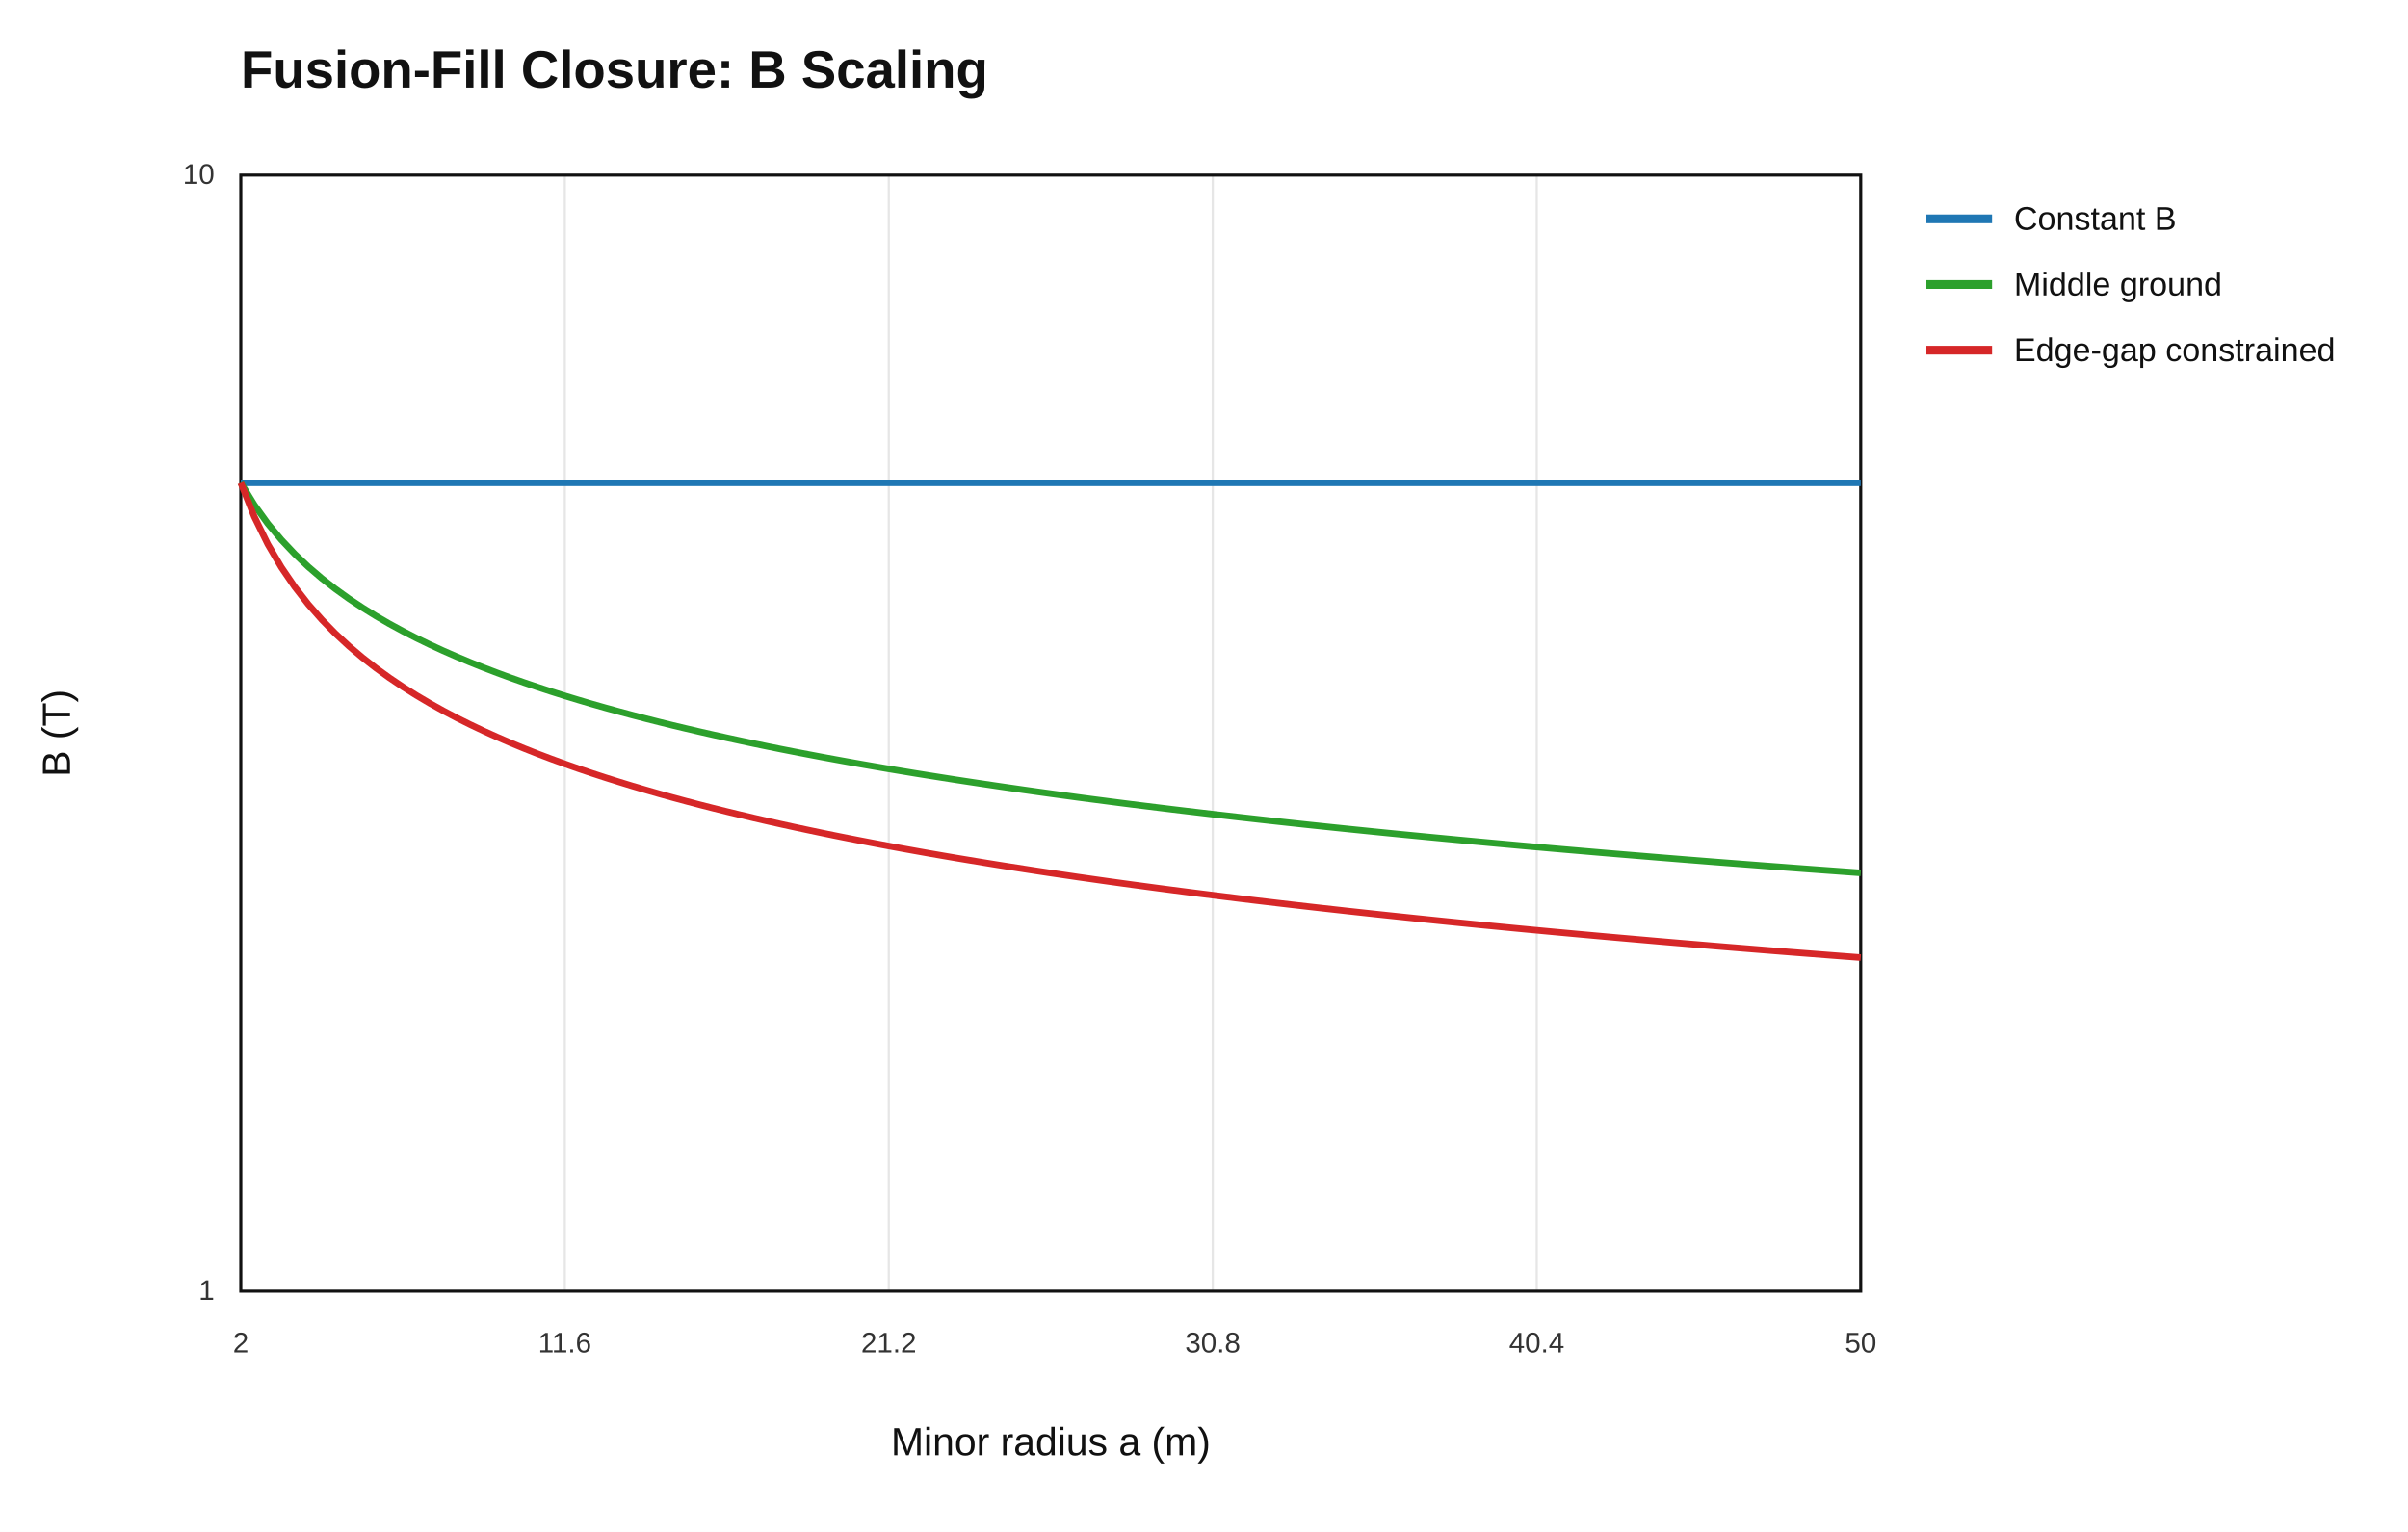
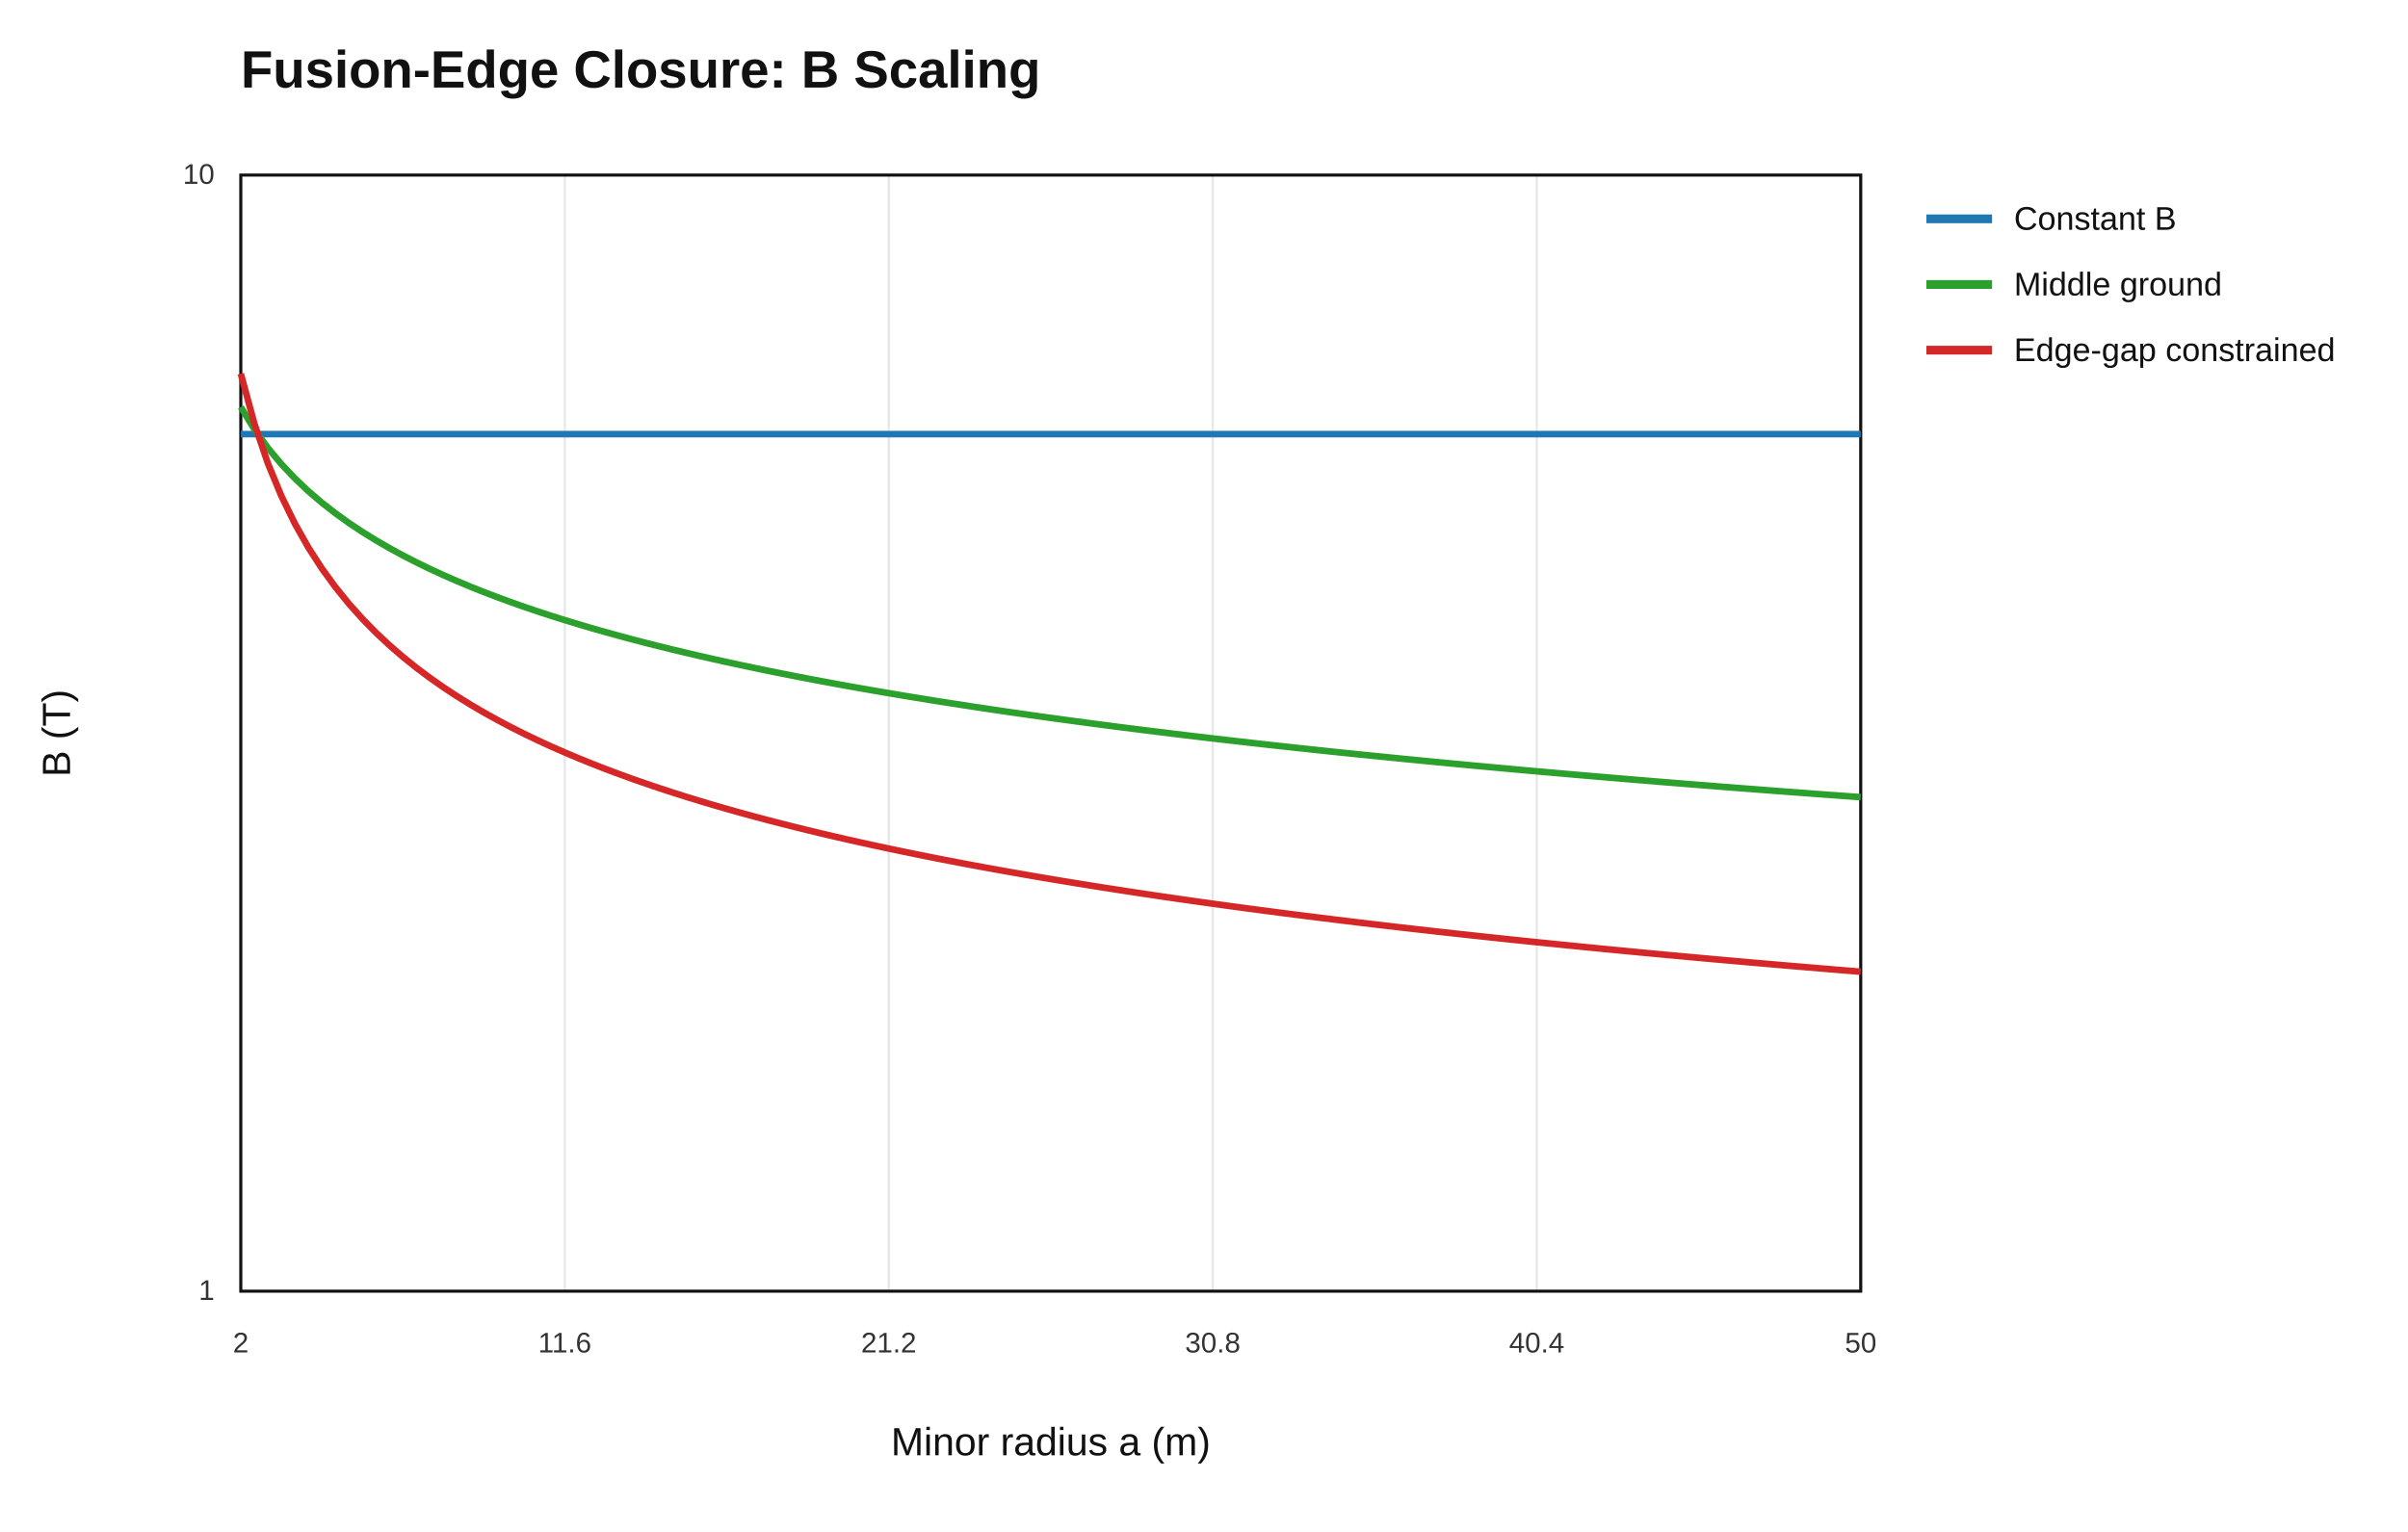
<svg xmlns="http://www.w3.org/2000/svg" width="1100" height="700" viewBox="0 0 1100 700">
  <rect width="100%" height="100%" fill="#ffffff" />
-   <text x="110" y="40" font-family="Arial, sans-serif" font-size="24" font-weight="700" fill="#111">Fusion-Fill Closure: B Scaling</text>
+   <text x="110" y="40" font-family="Arial, sans-serif" font-size="24" font-weight="700" fill="#111">Fusion-Edge Closure: B Scaling</text>
  <text x="480.0" y="665" text-anchor="middle" font-family="Arial, sans-serif" font-size="18" fill="#111">Minor radius a (m)</text>
  <text x="32" y="335.0" transform="rotate(-90 32 335.0)" text-anchor="middle" font-family="Arial, sans-serif" font-size="18" fill="#111">B (T)</text>
  <line x1="110.00" y1="80" x2="110.00" y2="590" stroke="#e6e6e6" stroke-width="1" />
  <text x="110.00" y="618" text-anchor="middle" font-family="Arial, sans-serif" font-size="13" fill="#333">2</text>
  <line x1="258.00" y1="80" x2="258.00" y2="590" stroke="#e6e6e6" stroke-width="1" />
  <text x="258.00" y="618" text-anchor="middle" font-family="Arial, sans-serif" font-size="13" fill="#333">11.6</text>
  <line x1="406.00" y1="80" x2="406.00" y2="590" stroke="#e6e6e6" stroke-width="1" />
  <text x="406.00" y="618" text-anchor="middle" font-family="Arial, sans-serif" font-size="13" fill="#333">21.2</text>
  <line x1="554.00" y1="80" x2="554.00" y2="590" stroke="#e6e6e6" stroke-width="1" />
  <text x="554.00" y="618" text-anchor="middle" font-family="Arial, sans-serif" font-size="13" fill="#333">30.8</text>
  <line x1="702.00" y1="80" x2="702.00" y2="590" stroke="#e6e6e6" stroke-width="1" />
  <text x="702.00" y="618" text-anchor="middle" font-family="Arial, sans-serif" font-size="13" fill="#333">40.4</text>
  <line x1="850.00" y1="80" x2="850.00" y2="590" stroke="#e6e6e6" stroke-width="1" />
  <text x="850.00" y="618" text-anchor="middle" font-family="Arial, sans-serif" font-size="13" fill="#333">50</text>
  <line x1="110" y1="590.00" x2="850" y2="590.00" stroke="#e6e6e6" stroke-width="1" />
  <text x="98" y="594.00" text-anchor="end" font-family="Arial, sans-serif" font-size="13" fill="#333">1</text>
  <line x1="110" y1="80.00" x2="850" y2="80.00" stroke="#e6e6e6" stroke-width="1" />
  <text x="98" y="84.00" text-anchor="end" font-family="Arial, sans-serif" font-size="13" fill="#333">10</text>
  <rect x="110" y="80" width="740" height="510" fill="none" stroke="#111" stroke-width="1.4" />
-   <polyline fill="none" stroke="#1f77b4" stroke-width="3" points="110.00,220.62 116.17,220.62 122.33,220.62 128.50,220.62 134.67,220.62 140.83,220.62 147.00,220.62 153.17,220.62 159.33,220.62 165.50,220.62 171.67,220.62 177.83,220.62 184.00,220.62 190.17,220.62 196.33,220.62 202.50,220.62 208.67,220.62 214.83,220.62 221.00,220.62 227.17,220.62 233.33,220.62 239.50,220.62 245.67,220.62 251.83,220.62 258.00,220.62 264.17,220.62 270.33,220.62 276.50,220.62 282.67,220.62 288.83,220.62 295.00,220.62 301.17,220.62 307.33,220.62 313.50,220.62 319.67,220.62 325.83,220.62 332.00,220.62 338.17,220.62 344.33,220.62 350.50,220.62 356.67,220.62 362.83,220.62 369.00,220.62 375.17,220.62 381.33,220.62 387.50,220.62 393.67,220.62 399.83,220.62 406.00,220.62 412.17,220.62 418.33,220.62 424.50,220.62 430.67,220.62 436.83,220.62 443.00,220.62 449.17,220.62 455.33,220.62 461.50,220.62 467.67,220.62 473.83,220.62 480.00,220.62 486.17,220.62 492.33,220.62 498.50,220.62 504.67,220.62 510.83,220.62 517.00,220.62 523.17,220.62 529.33,220.62 535.50,220.62 541.67,220.62 547.83,220.62 554.00,220.62 560.17,220.62 566.33,220.62 572.50,220.62 578.67,220.62 584.83,220.62 591.00,220.62 597.17,220.62 603.33,220.62 609.50,220.62 615.67,220.62 621.83,220.62 628.00,220.62 634.17,220.62 640.33,220.62 646.50,220.62 652.67,220.62 658.83,220.62 665.00,220.62 671.17,220.62 677.33,220.62 683.50,220.62 689.67,220.62 695.83,220.62 702.00,220.62 708.17,220.62 714.33,220.62 720.50,220.62 726.67,220.62 732.83,220.62 739.00,220.62 745.17,220.62 751.33,220.62 757.50,220.62 763.67,220.62 769.83,220.62 776.00,220.62 782.17,220.62 788.33,220.62 794.50,220.62 800.67,220.62 806.83,220.62 813.00,220.62 819.17,220.62 825.33,220.62 831.50,220.62 837.67,220.62 843.83,220.62 850.00,220.62" />
+   <polyline fill="none" stroke="#1f77b4" stroke-width="3" points="110.00,198.37 116.17,198.37 122.33,198.37 128.50,198.37 134.67,198.37 140.83,198.37 147.00,198.37 153.17,198.37 159.33,198.37 165.50,198.37 171.67,198.37 177.83,198.37 184.00,198.37 190.17,198.37 196.33,198.37 202.50,198.37 208.67,198.37 214.83,198.37 221.00,198.37 227.17,198.37 233.33,198.37 239.50,198.37 245.67,198.37 251.83,198.37 258.00,198.37 264.17,198.37 270.33,198.37 276.50,198.37 282.67,198.37 288.83,198.37 295.00,198.37 301.17,198.37 307.33,198.37 313.50,198.37 319.67,198.37 325.83,198.37 332.00,198.37 338.17,198.37 344.33,198.37 350.50,198.37 356.67,198.37 362.83,198.37 369.00,198.37 375.17,198.37 381.33,198.37 387.50,198.37 393.67,198.37 399.83,198.37 406.00,198.37 412.17,198.37 418.33,198.37 424.50,198.37 430.67,198.37 436.83,198.37 443.00,198.37 449.17,198.37 455.33,198.37 461.50,198.37 467.67,198.37 473.83,198.37 480.00,198.37 486.17,198.37 492.33,198.37 498.50,198.37 504.67,198.37 510.83,198.37 517.00,198.37 523.17,198.37 529.33,198.37 535.50,198.37 541.67,198.37 547.83,198.37 554.00,198.37 560.17,198.37 566.33,198.37 572.50,198.37 578.67,198.37 584.83,198.37 591.00,198.37 597.17,198.37 603.33,198.37 609.50,198.37 615.67,198.37 621.83,198.37 628.00,198.37 634.17,198.37 640.33,198.37 646.50,198.37 652.67,198.37 658.83,198.37 665.00,198.37 671.17,198.37 677.33,198.37 683.50,198.37 689.67,198.37 695.83,198.37 702.00,198.37 708.17,198.37 714.33,198.37 720.50,198.37 726.67,198.37 732.83,198.37 739.00,198.37 745.17,198.37 751.33,198.37 757.50,198.37 763.67,198.37 769.83,198.37 776.00,198.37 782.17,198.37 788.33,198.37 794.50,198.37 800.67,198.37 806.83,198.37 813.00,198.37 819.17,198.37 825.33,198.37 831.50,198.37 837.67,198.37 843.83,198.37 850.00,198.37" />
  <line x1="880" y1="100" x2="910" y2="100" stroke="#1f77b4" stroke-width="4" />
  <text x="920" y="105" font-family="Arial, sans-serif" font-size="15" fill="#111">Constant B</text>
-   <polyline fill="none" stroke="#2ca02c" stroke-width="3" points="110.00,220.62 116.17,230.71 122.33,239.25 128.50,246.64 134.67,253.17 140.83,259.00 147.00,264.28 153.17,269.10 159.33,273.53 165.50,277.63 171.67,281.45 177.83,285.03 184.00,288.38 190.17,291.55 196.33,294.54 202.50,297.38 208.67,300.08 214.83,302.66 221.00,305.12 227.17,307.48 233.33,309.74 239.50,311.91 245.67,314.00 251.83,316.01 258.00,317.96 264.17,319.83 270.33,321.65 276.50,323.41 282.67,325.11 288.83,326.76 295.00,328.37 301.17,329.93 307.33,331.45 313.50,332.92 319.67,334.36 325.83,335.76 332.00,337.13 338.17,338.46 344.33,339.77 350.50,341.04 356.67,342.29 362.83,343.50 369.00,344.69 375.17,345.86 381.33,347.00 387.50,348.12 393.67,349.22 399.83,350.29 406.00,351.35 412.17,352.38 418.33,353.40 424.50,354.39 430.67,355.37 436.83,356.34 443.00,357.28 449.17,358.21 455.33,359.13 461.50,360.03 467.67,360.92 473.83,361.79 480.00,362.65 486.17,363.49 492.33,364.33 498.50,365.15 504.67,365.95 510.83,366.75 517.00,367.54 523.17,368.31 529.33,369.07 535.50,369.83 541.67,370.57 547.83,371.30 554.00,372.03 560.17,372.74 566.33,373.45 572.50,374.14 578.67,374.83 584.83,375.51 591.00,376.18 597.17,376.85 603.33,377.50 609.50,378.15 615.67,378.79 621.83,379.42 628.00,380.05 634.17,380.67 640.33,381.28 646.50,381.88 652.67,382.48 658.83,383.07 665.00,383.66 671.17,384.24 677.33,384.81 683.50,385.38 689.67,385.94 695.83,386.50 702.00,387.05 708.17,387.60 714.33,388.14 720.50,388.67 726.67,389.20 732.83,389.73 739.00,390.25 745.17,390.76 751.33,391.27 757.50,391.78 763.67,392.28 769.83,392.78 776.00,393.27 782.17,393.76 788.33,394.24 794.50,394.72 800.67,395.19 806.83,395.67 813.00,396.13 819.17,396.60 825.33,397.06 831.50,397.51 837.67,397.96 843.83,398.41 850.00,398.86" />
+   <polyline fill="none" stroke="#2ca02c" stroke-width="3" points="110.00,186.02 116.17,196.11 122.33,204.65 128.50,212.04 134.67,218.56 140.83,224.40 147.00,229.68 153.17,234.49 159.33,238.93 165.50,243.03 171.67,246.85 177.83,250.42 184.00,253.78 190.17,256.94 196.33,259.94 202.50,262.78 208.67,265.48 214.83,268.06 221.00,270.52 227.17,272.87 233.33,275.13 239.50,277.31 245.67,279.40 251.83,281.41 258.00,283.35 264.17,285.23 270.33,287.05 276.50,288.80 282.67,290.51 288.83,292.16 295.00,293.77 301.17,295.33 307.33,296.84 313.50,298.32 319.67,299.76 325.83,301.16 332.00,302.53 338.17,303.86 344.33,305.16 350.50,306.44 356.67,307.68 362.83,308.90 369.00,310.09 375.17,311.26 381.33,312.40 387.50,313.52 393.67,314.61 399.83,315.69 406.00,316.74 412.17,317.78 418.33,318.79 424.50,319.79 430.67,320.77 436.83,321.73 443.00,322.68 449.17,323.61 455.33,324.53 461.50,325.43 467.67,326.31 473.83,327.19 480.00,328.04 486.17,328.89 492.33,329.72 498.50,330.54 504.67,331.35 510.83,332.15 517.00,332.93 523.17,333.71 529.33,334.47 535.50,335.22 541.67,335.97 547.83,336.70 554.00,337.43 560.17,338.14 566.33,338.84 572.50,339.54 578.67,340.23 584.83,340.91 591.00,341.58 597.17,342.24 603.33,342.90 609.50,343.55 615.67,344.19 621.83,344.82 628.00,345.44 634.17,346.06 640.33,346.68 646.50,347.28 652.67,347.88 658.83,348.47 665.00,349.06 671.17,349.64 677.33,350.21 683.50,350.78 689.67,351.34 695.83,351.90 702.00,352.45 708.17,352.99 714.33,353.53 720.50,354.07 726.67,354.60 732.83,355.12 739.00,355.64 745.17,356.16 751.33,356.67 757.50,357.18 763.67,357.68 769.83,358.17 776.00,358.67 782.17,359.15 788.33,359.64 794.50,360.12 800.67,360.59 806.83,361.06 813.00,361.53 819.17,361.99 825.33,362.45 831.50,362.91 837.67,363.36 843.83,363.81 850.00,364.25" />
  <line x1="880" y1="130" x2="910" y2="130" stroke="#2ca02c" stroke-width="4" />
  <text x="920" y="135" font-family="Arial, sans-serif" font-size="15" fill="#111">Middle ground</text>
-   <polyline fill="none" stroke="#d62728" stroke-width="3" points="110.00,220.62 116.17,236.10 122.33,248.66 128.50,259.19 134.67,268.23 140.83,276.14 147.00,283.16 153.17,289.47 159.33,295.19 165.50,300.42 171.67,305.23 177.83,309.69 184.00,313.84 190.17,317.72 196.33,321.36 202.50,324.79 208.67,328.04 214.83,331.11 221.00,334.04 227.17,336.82 233.33,339.48 239.50,342.02 245.67,344.46 251.83,346.79 258.00,349.04 264.17,351.21 270.33,353.29 276.50,355.31 282.67,357.25 288.83,359.14 295.00,360.96 301.17,362.73 307.33,364.44 313.50,366.11 319.67,367.73 325.83,369.30 332.00,370.83 338.17,372.32 344.33,373.78 350.50,375.20 356.67,376.58 362.83,377.93 369.00,379.25 375.17,380.54 381.33,381.81 387.50,383.04 393.67,384.25 399.83,385.43 406.00,386.59 412.17,387.73 418.33,388.84 424.50,389.94 430.67,391.01 436.83,392.06 443.00,393.09 449.17,394.11 455.33,395.11 461.50,396.09 467.67,397.05 473.83,398.00 480.00,398.93 486.17,399.84 492.33,400.75 498.50,401.63 504.67,402.51 510.83,403.37 517.00,404.22 523.17,405.05 529.33,405.88 535.50,406.69 541.67,407.49 547.83,408.28 554.00,409.05 560.17,409.82 566.33,410.58 572.50,411.33 578.67,412.06 584.83,412.79 591.00,413.51 597.17,414.22 603.33,414.92 609.50,415.61 615.67,416.30 621.83,416.97 628.00,417.64 634.17,418.30 640.33,418.95 646.50,419.60 652.67,420.24 658.83,420.87 665.00,421.49 671.17,422.11 677.33,422.72 683.50,423.32 689.67,423.92 695.83,424.51 702.00,425.09 708.17,425.67 714.33,426.24 720.50,426.81 726.67,427.37 732.83,427.93 739.00,428.48 745.17,429.02 751.33,429.56 757.50,430.10 763.67,430.63 769.83,431.15 776.00,431.67 782.17,432.19 788.33,432.70 794.50,433.20 800.67,433.70 806.83,434.20 813.00,434.69 819.17,435.18 825.33,435.66 831.50,436.14 837.67,436.62 843.83,437.09 850.00,437.56" />
+   <polyline fill="none" stroke="#d62728" stroke-width="3" points="110.00,170.76 116.17,193.48 122.33,211.61 128.50,226.57 134.67,239.22 140.83,250.14 147.00,259.71 153.17,268.20 159.33,275.82 165.50,282.72 171.67,289.02 177.83,294.79 184.00,300.13 190.17,305.09 196.33,309.70 202.50,314.03 208.67,318.09 214.83,321.92 221.00,325.54 227.17,328.97 233.33,332.23 239.50,335.34 245.67,338.30 251.83,341.13 258.00,343.84 264.17,346.44 270.33,348.94 276.50,351.35 282.67,353.66 288.83,355.90 295.00,358.05 301.17,360.14 307.33,362.15 313.50,364.11 319.67,366.00 325.83,367.84 332.00,369.62 338.17,371.36 344.33,373.04 350.50,374.69 356.67,376.28 362.83,377.84 369.00,379.36 375.17,380.84 381.33,382.29 387.50,383.70 393.67,385.08 399.83,386.43 406.00,387.75 412.17,389.04 418.33,390.31 424.50,391.55 430.67,392.76 436.83,393.95 443.00,395.12 449.17,396.26 455.33,397.38 461.50,398.48 467.67,399.56 473.83,400.63 480.00,401.67 486.17,402.70 492.33,403.70 498.50,404.70 504.67,405.67 510.83,406.63 517.00,407.57 523.17,408.50 529.33,409.42 535.50,410.32 541.67,411.21 547.83,412.08 554.00,412.94 560.17,413.79 566.33,414.63 572.50,415.45 578.67,416.27 584.83,417.07 591.00,417.86 597.17,418.64 603.33,419.41 609.50,420.17 615.67,420.92 621.83,421.67 628.00,422.40 634.17,423.12 640.33,423.84 646.50,424.54 652.67,425.24 658.83,425.93 665.00,426.61 671.17,427.28 677.33,427.95 683.50,428.61 689.67,429.26 695.83,429.90 702.00,430.54 708.17,431.16 714.33,431.79 720.50,432.40 726.67,433.01 732.83,433.62 739.00,434.21 745.17,434.80 751.33,435.39 757.50,435.97 763.67,436.54 769.83,437.11 776.00,437.67 782.17,438.23 788.33,438.78 794.50,439.33 800.67,439.87 806.83,440.40 813.00,440.94 819.17,441.46 825.33,441.98 831.50,442.50 837.67,443.01 843.83,443.52 850.00,444.02" />
  <line x1="880" y1="160" x2="910" y2="160" stroke="#d62728" stroke-width="4" />
  <text x="920" y="165" font-family="Arial, sans-serif" font-size="15" fill="#111">Edge-gap constrained</text>
</svg>
